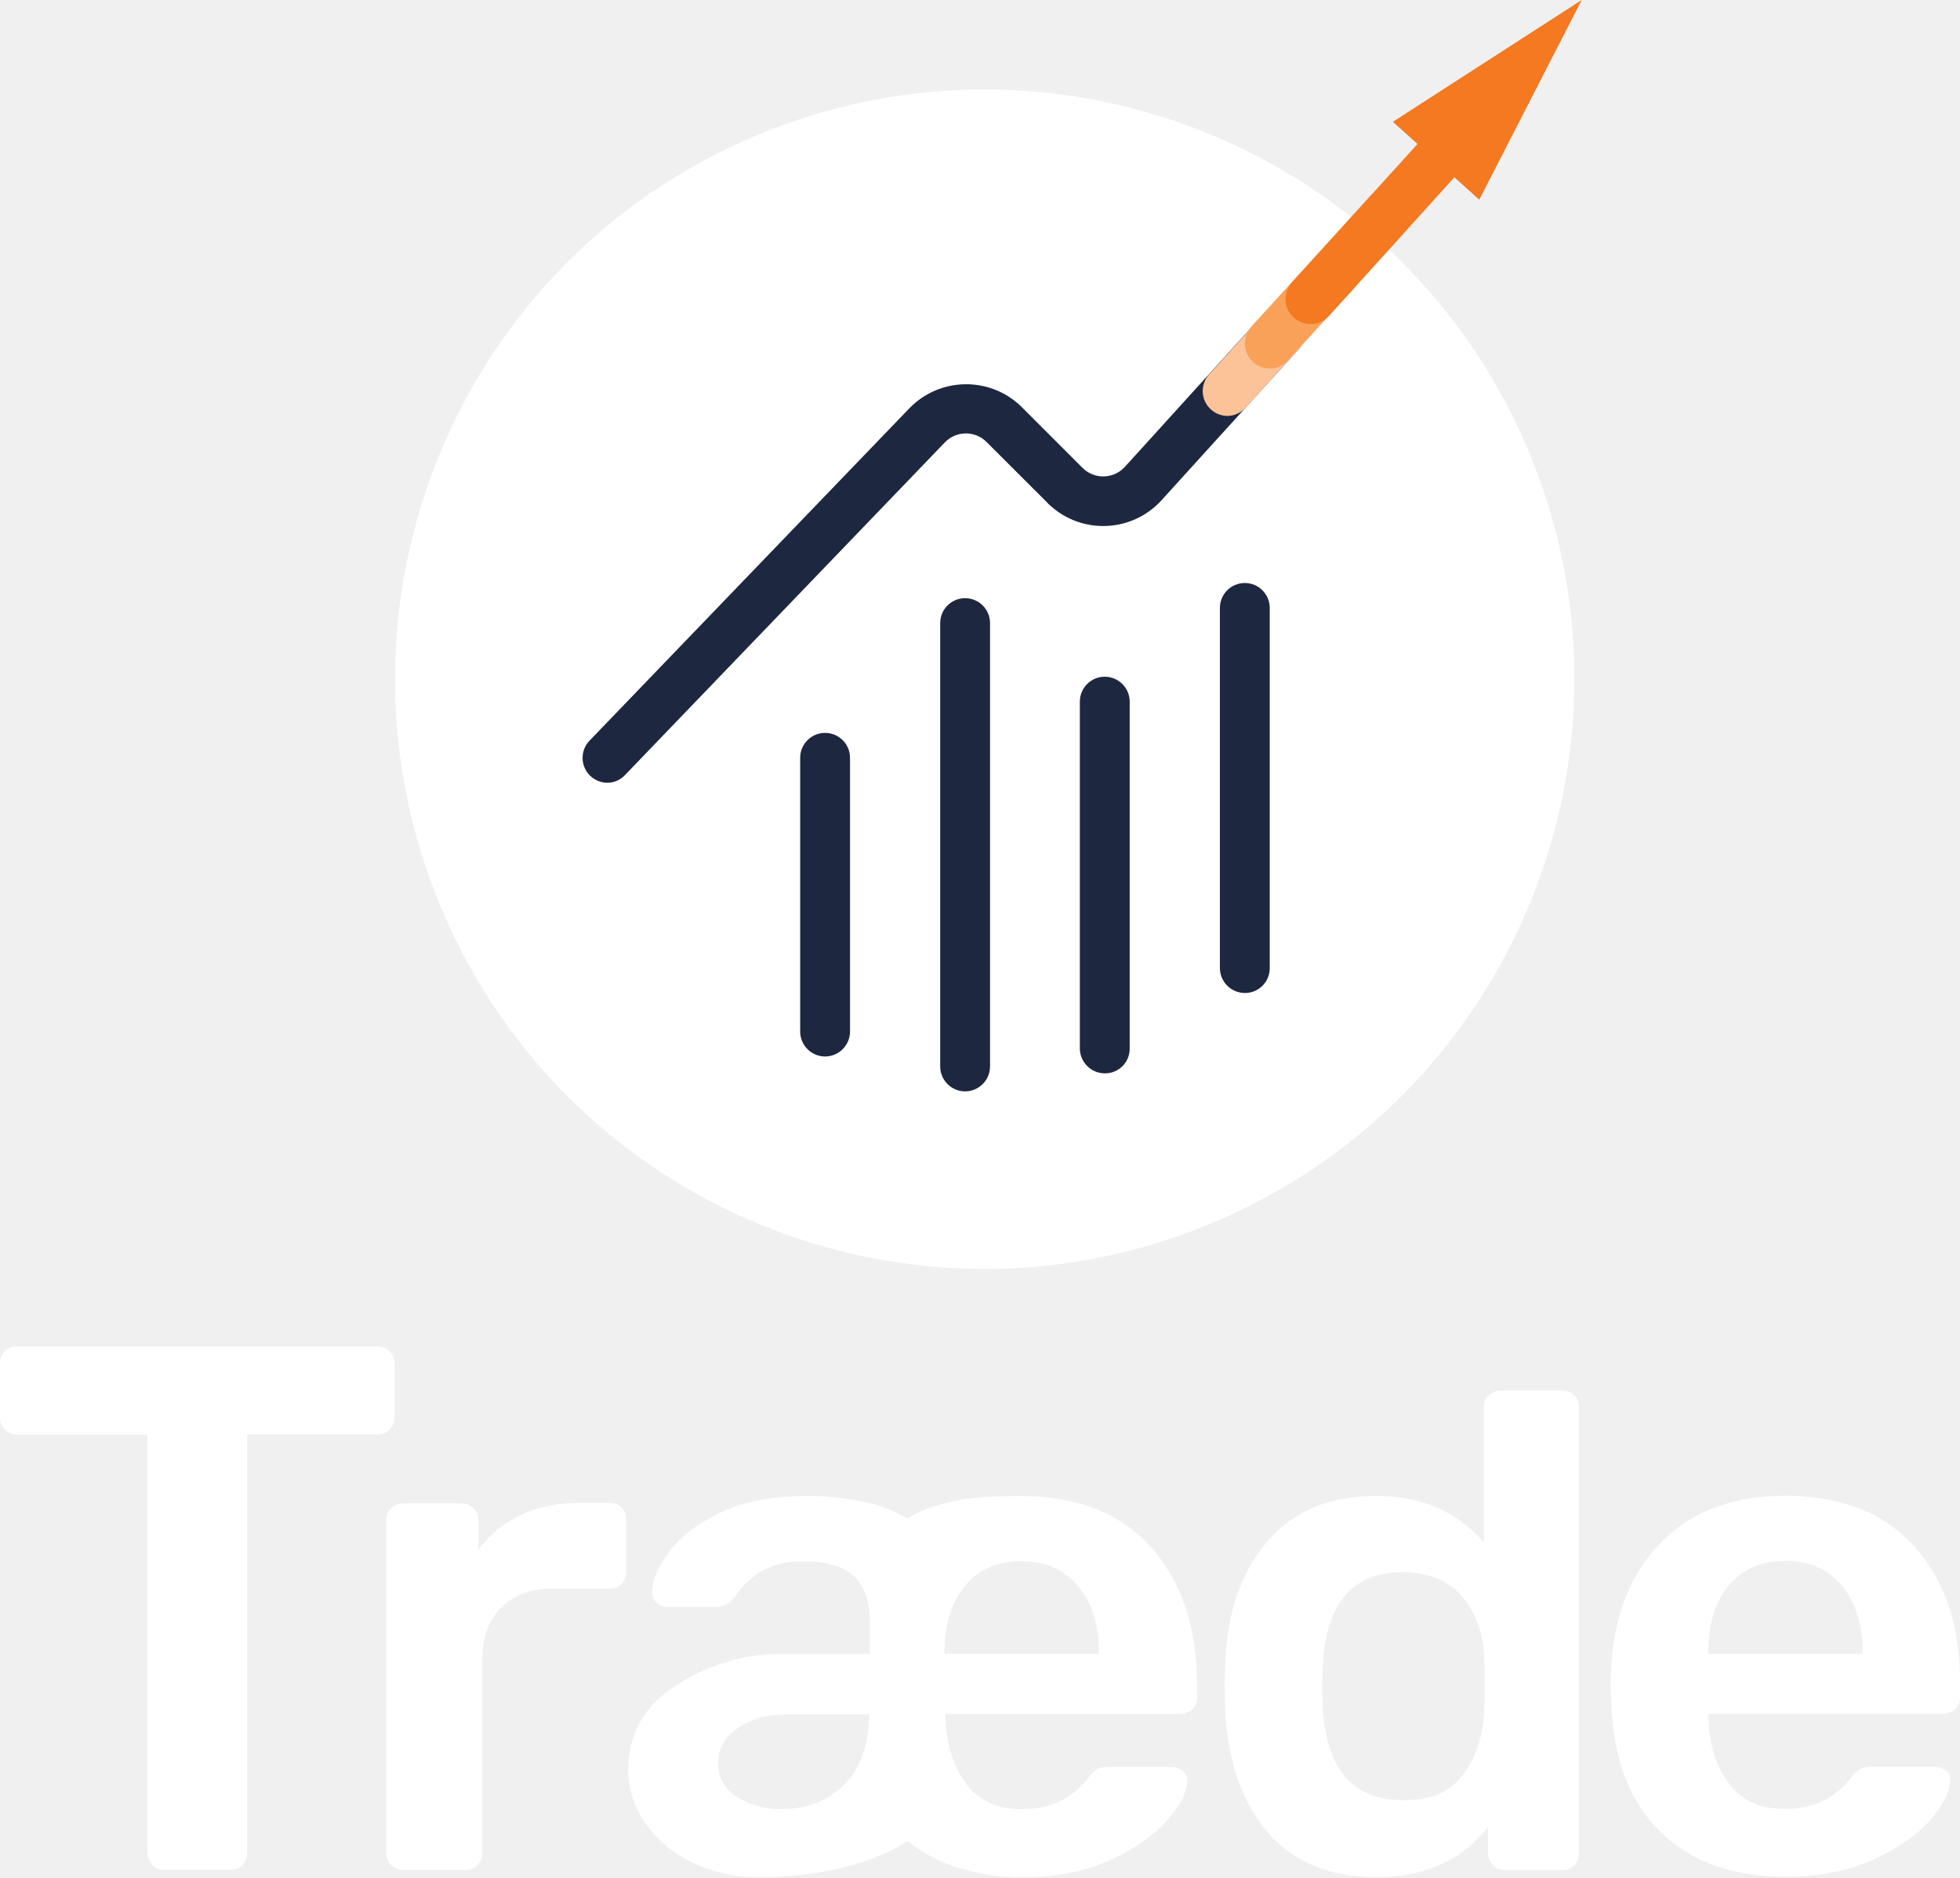
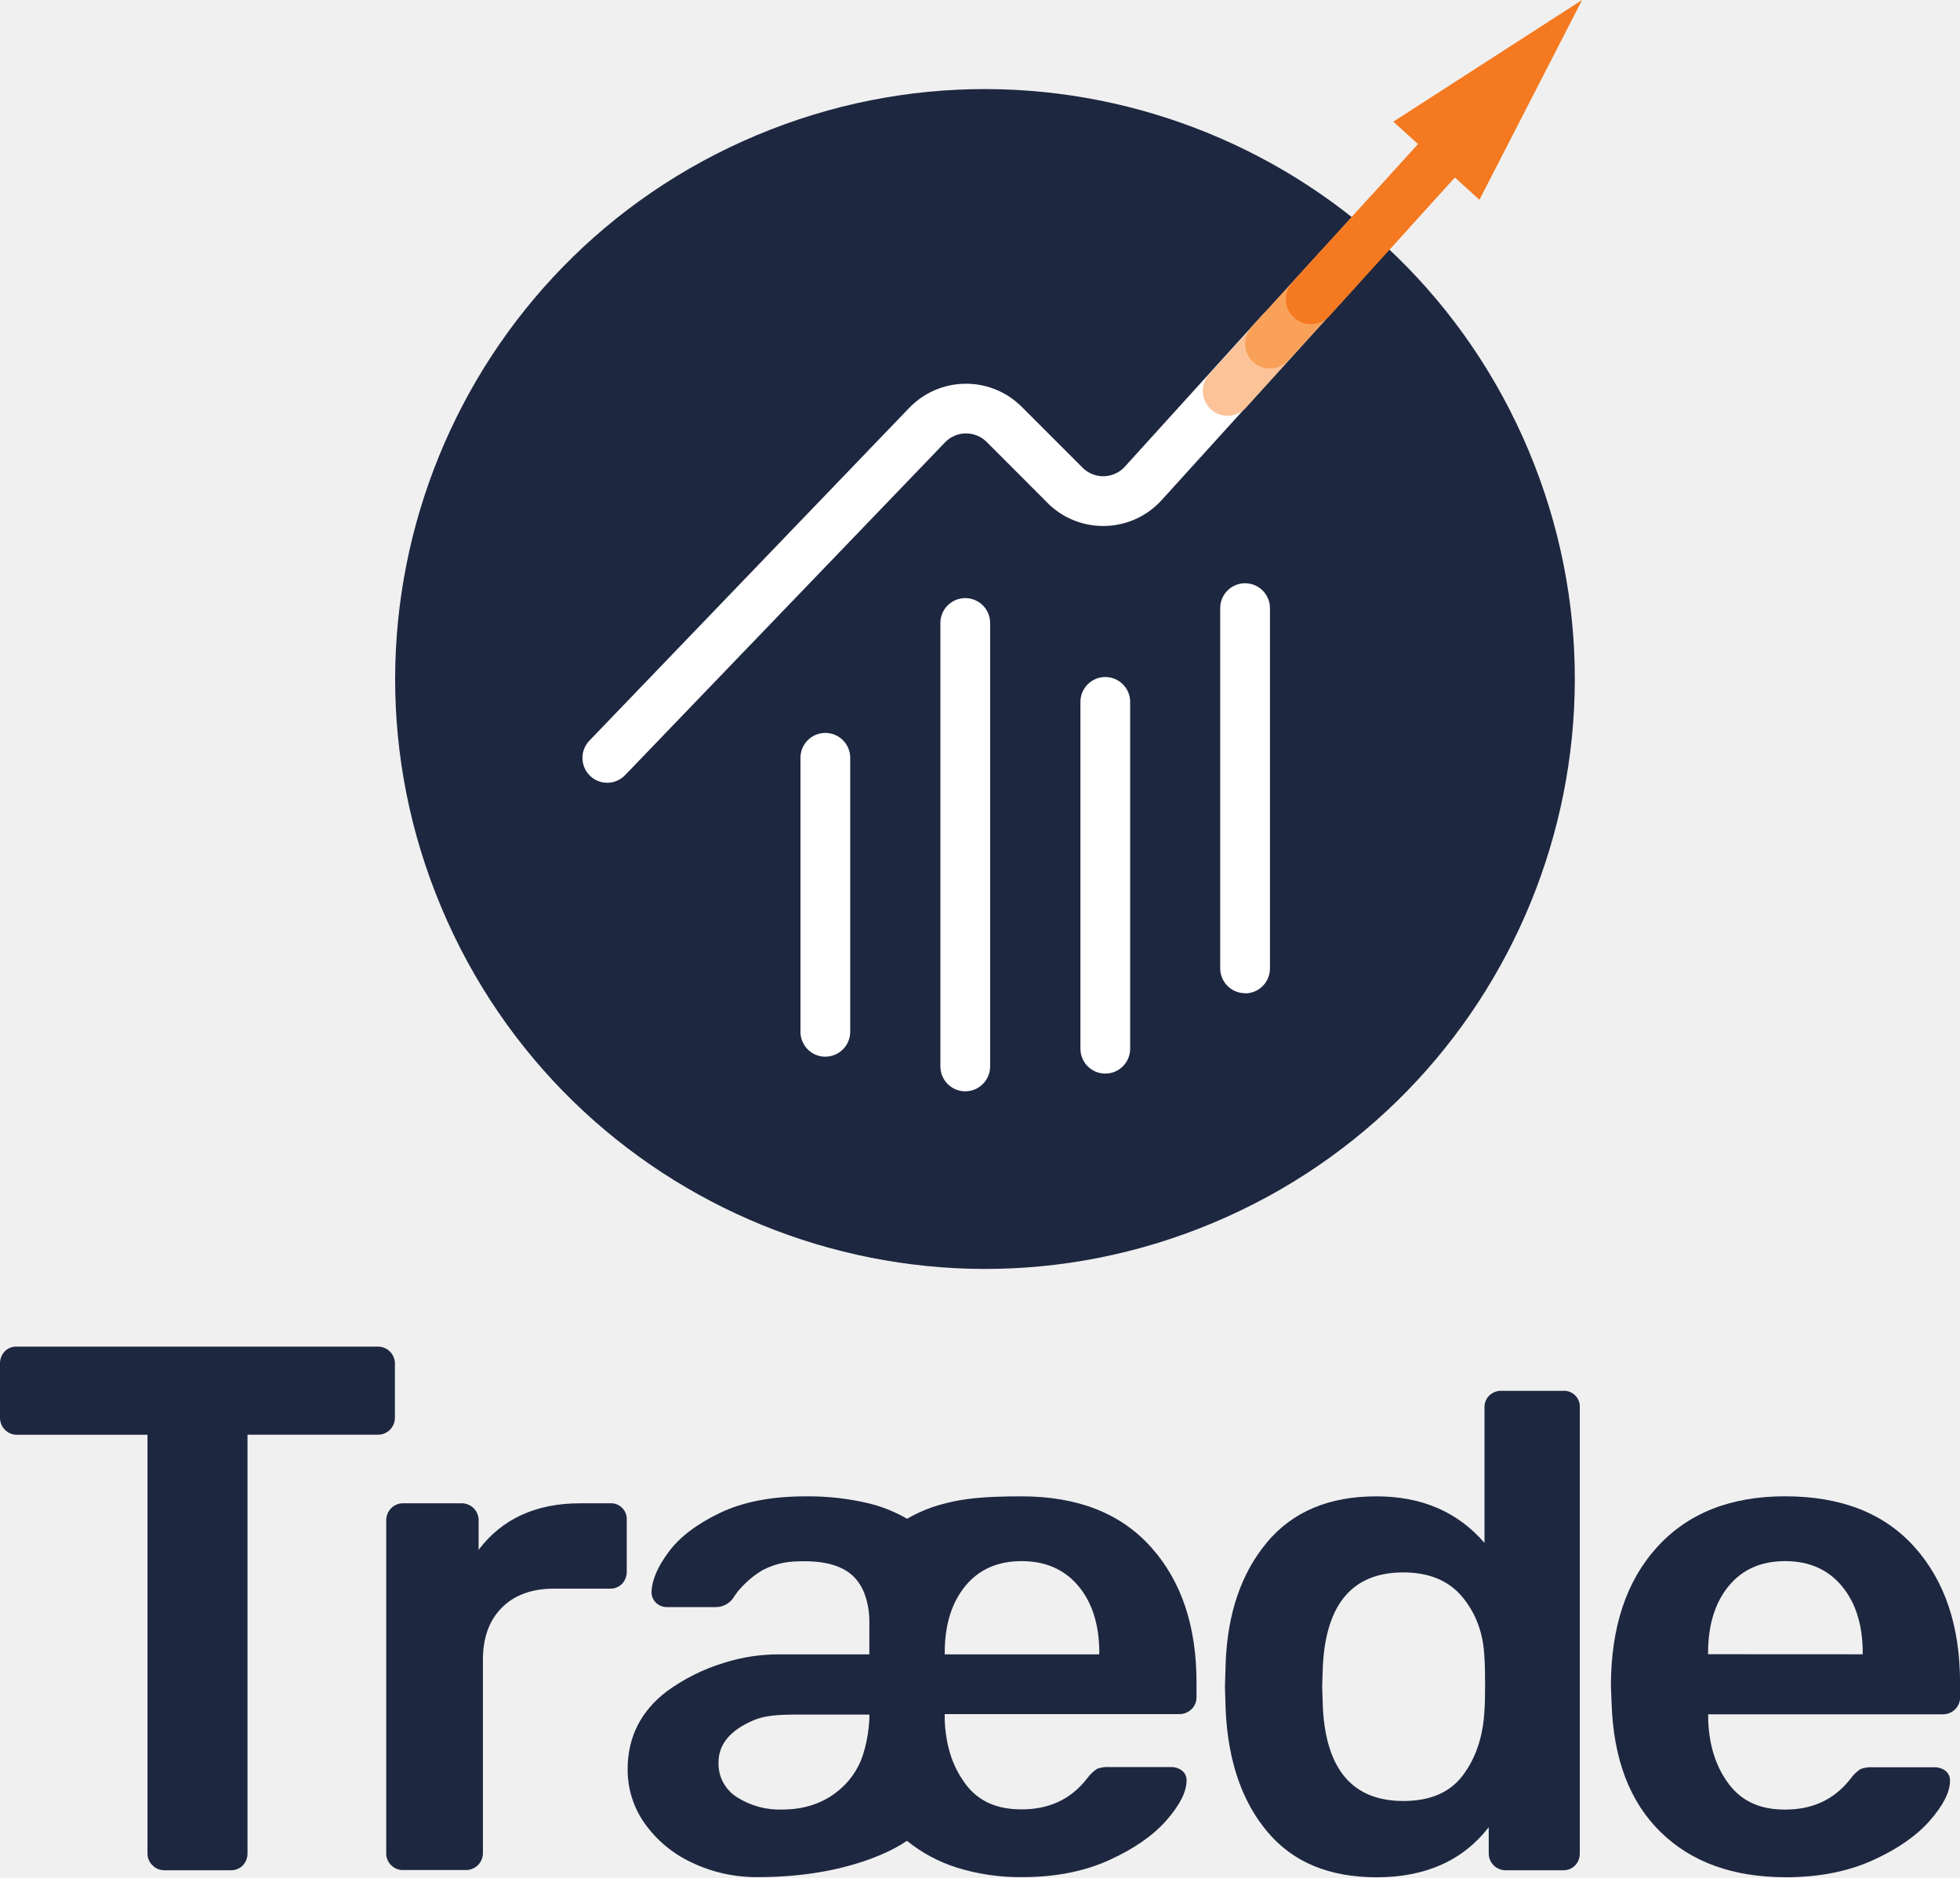
- <svg xmlns="http://www.w3.org/2000/svg" viewBox="0 0 747.21 715.53">
+ <svg xmlns="http://www.w3.org/2000/svg" viewBox="0 0 723.5 692.84">
  <defs>
-     <style>.cls-1{fill:#fff;}.cls-2{fill:#1e2740;}.cls-3{fill:#fcc398;}.cls-4{fill:#f9a159;}.cls-5{fill:#f47920;}</style>
+     <style>.cls-1{fill:#1e2740;}.cls-2{fill:#fff;}.cls-3{fill:#fcc398;}.cls-4{fill:#f9a159;}.cls-5{fill:#f47920;}</style>
  </defs>
  <g id="Layer_2" data-name="Layer 2">
    <g id="Layer_1-2" data-name="Layer 1">
-       <g id="Traede-NColor-2">
-         <path class="cls-1" d="M58.06,710.81a6.38,6.38,0,0,1-1.87-4.54V546.79H6.43a6.42,6.42,0,0,1-4.55-1.87A6.17,6.17,0,0,1,0,540.1V519.9a6.54,6.54,0,0,1,1.74-4.82,5.76,5.76,0,0,1,4.68-1.87H143.7a6.36,6.36,0,0,1,6.69,6V540.1a6.34,6.34,0,0,1-6,6.68H94.23V706.27a6.23,6.23,0,0,1-1.74,4.54,5.74,5.74,0,0,1-4.69,1.88H62.49A5.78,5.78,0,0,1,58.06,710.81Z" />
-         <path class="cls-1" d="M149.06,710.81a6.38,6.38,0,0,1-1.87-4.54V579.7a7,7,0,0,1,1.87-4.81,6.36,6.36,0,0,1,4.55-1.88h22.07a6.36,6.36,0,0,1,6.69,6v11.64c9-11.77,21.81-17.79,38.67-17.79h11.24a6,6,0,0,1,6.42,5.55v20.67a6.25,6.25,0,0,1-1.74,4.55,5.67,5.67,0,0,1-4.68,1.87H211c-8.43,0-15.11,2.41-19.93,7.23s-7.23,11.5-7.23,19.93v73.72a6.34,6.34,0,0,1-6.26,6.42H153.41A7.36,7.36,0,0,1,149.06,710.81Z" />
-         <path class="cls-1" d="M483,698.1c-9.63-11.5-15-27-15.92-46.42l-.26-8.83.26-8.83c.67-19,5.89-34.38,15.79-46.16s23.68-17.66,41.74-17.66c17.26,0,30.91,5.89,41.07,17.8V536.49a5.71,5.71,0,0,1,1.88-4.68,6.46,6.46,0,0,1,4.55-1.74H595.5a6,6,0,0,1,6.42,5.55V706.4a6.25,6.25,0,0,1-1.74,4.55,5.67,5.67,0,0,1-4.68,1.87H573.69a6.42,6.42,0,0,1-6.42-6.42v-10c-9.9,12.71-24.08,19.13-42.81,19.13C506.53,715.36,492.75,709.65,483,698.1Zm74.66-21.53c5-6.56,7.62-14.59,8.16-24.35.13-2.14.27-5.49.27-10.17s-.14-8.3-.27-10.44c-.4-9-3.08-16.59-8.3-22.88s-12.71-9.36-22.61-9.49c-19.13,0-29.43,11.77-30.63,35.45l-.27,8,.27,8c1.2,23.68,11.5,35.46,30.63,35.46,10.17.18,17.8-3,22.75-9.58Z" />
-         <path class="cls-1" d="M633,698.24c-11.77-11.51-17.93-27.83-18.73-49l-.27-6.69q0-33.51,17.66-53c11.78-12.84,28-19.4,48.83-19.4,21.41,0,37.73,6.43,49.37,19.4s17.39,30.11,17.39,51.65v5.61a6.31,6.31,0,0,1-1.87,4.55,6.16,6.16,0,0,1-4.81,1.88H651.29v2.14c.4,10,3.08,18.33,8.16,24.88s12.17,9.23,21.14,9.23c10.17,0,18.59-3.61,25-11.77a13.81,13.81,0,0,1,3.74-3.61,10.69,10.69,0,0,1,4.55-.67h23.68a6.65,6.65,0,0,1,4.15,1.34,4.23,4.23,0,0,1,1.74,3.74q0,6.42-7.63,15.25c-5.08,5.89-12.44,10.84-21.8,15.12s-20.47,6.42-33,6.42C660.65,715.36,644.73,709.74,633,698.24Zm77.1-67.83v-.54c0-10.57-2.67-19-7.89-25.42s-12.58-9.5-21.68-9.5-16.32,3.22-21.54,9.5-7.76,14.85-7.76,25.42v.54Z" />
-         <path class="cls-1" d="M438.7,589.65c-11.51-12.84-28-19.4-49.37-19.4-15,0-22.07.94-29,2.68A52.65,52.65,0,0,0,347.22,578c-.46.25-.9.52-1.34.81l-1.34-.81a51.89,51.89,0,0,0-13.11-5.08,98.67,98.67,0,0,0-24.21-2.68c-12.85,0-23.82,2.14-32.51,6.29s-15.26,9.1-19.54,14.85-6.42,10.71-6.55,15.25a5.22,5.22,0,0,0,1.74,4.29,5.74,5.74,0,0,0,4.14,1.6h18.56a8.57,8.57,0,0,0,7-3.75A27.86,27.86,0,0,1,283,604.9a32.9,32.9,0,0,1,8.3-6.55c5.75-2.81,9.76-3.21,15.65-3.21,8.56,0,14.85,2,18.86,5.88a18.6,18.6,0,0,1,4,6.16,29.72,29.72,0,0,1,1.87,11.24v12H297.29a67.62,67.62,0,0,0-20.74,3.23,72.11,72.11,0,0,0-22.21,11.1c-9.9,7.63-14.72,17.4-14.85,29.57A36,36,0,0,0,246.06,695a45.68,45.68,0,0,0,18.06,15,56.52,56.52,0,0,0,25.15,5.49c35.19,0,53.38-11.51,56.32-13.52l.4-.26a57.41,57.41,0,0,0,19.14,10.16A78.35,78.35,0,0,0,390,715.52c12.58,0,23.55-2.14,33-6.42s16.72-9.37,21.94-15.26,7.62-10.83,7.62-15.25a4.16,4.16,0,0,0-1.74-3.74,6.64,6.64,0,0,0-4.14-1.34H423.06a10.39,10.39,0,0,0-4.55.67,16.07,16.07,0,0,0-3.75,3.61c-6.42,8.29-14.85,11.77-25,11.77-9,0-16-2.67-21.13-9.23a2.75,2.75,0,0,1-.54-.8q-7-9.63-7.63-24.08v-2.14H449.7a7,7,0,0,0,4.82-1.88,6.37,6.37,0,0,0,1.87-4.55v-5.63C456.06,619.71,450.34,602.45,438.7,589.65ZM327,673.22a29.42,29.42,0,0,1-4.82,6.69c-6.29,6.42-14.31,9.63-24.21,9.63a31.2,31.2,0,0,1-17.13-4.68,14.83,14.83,0,0,1-7.09-13.21c0-7,4.55-12.44,13.65-16.18,2.54-1.07,6.15-2,15.25-2H331.4C331.4,659.44,329.93,667.87,327,673.22Zm91.91-42.81H360.06v-.54c0-9.23,2-16.72,5.89-22.74a17.86,17.86,0,0,1,1.87-2.54c5.22-6.42,12.31-9.5,21.54-9.5s16.32,3.21,21.68,9.5,7.89,14.85,7.89,25.42Z" />
-         <path class="cls-1" d="M582.66,171.78C534.63,57.4,402.84,3.65,288.32,51.65S120.15,231.45,168.18,346s180,168.17,294.33,120S630.7,286.2,582.66,171.78Z" />
-         <path class="cls-2" d="M314.54,402.7a9.53,9.53,0,0,1-9.49-9.5V288.85a9.5,9.5,0,0,1,19,0h0V393.2a9.53,9.53,0,0,1-9.5,9.5Z" />
-         <path class="cls-2" d="M367.93,416a9.53,9.53,0,0,1-9.5-9.5v-169a9.5,9.5,0,0,1,19,0v169A9.53,9.53,0,0,1,367.93,416Z" />
-         <path class="cls-2" d="M421.17,409.12a9.53,9.53,0,0,1-9.5-9.5V267.44a9.5,9.5,0,0,1,19,0h0V399.65a9.36,9.36,0,0,1-9.25,9.47Z" />
-         <path class="cls-2" d="M474.56,378.49a9.53,9.53,0,0,1-9.5-9.5V231.72a9.5,9.5,0,1,1,19,0h0V369a9.45,9.45,0,0,1-9.4,9.5h-.1Z" />
-         <path class="cls-2" d="M231.6,298.35a9.47,9.47,0,0,1-6.83-16.06L346.65,155.65a30.17,30.17,0,0,1,42.55-.81l.4.4,23.15,23.15a11.14,11.14,0,0,0,15.65,0l.4-.4,52.71-58.07a9.47,9.47,0,0,1,14,12.71l-52.66,58a30.06,30.06,0,0,1-42.47,2.07l-.08-.07a7.73,7.73,0,0,1-1.07-1.07l-23.17-23.14a11.14,11.14,0,0,0-15.75.1l-.17.17L238.29,295.4A9.13,9.13,0,0,1,231.6,298.35Z" />
-         <path class="cls-3" d="M468,158.54a9.53,9.53,0,0,1-9.5-9.5,9.71,9.71,0,0,1,2.41-6.29l42.68-47.1a9.43,9.43,0,0,1,13.91,12.71l-42.68,47.09A9.58,9.58,0,0,1,468,158.54Z" />
-         <path class="cls-4" d="M484.06,140.48a9.53,9.53,0,0,1-9.49-9.5,10,10,0,0,1,2.4-6.42l45.48-49.91a9.47,9.47,0,0,1,14,12.71h0l-45.44,49.91A8.81,8.81,0,0,1,484.06,140.48Z" />
-         <path class="cls-5" d="M499.57,123.49a9.53,9.53,0,0,1-9.5-9.5,9.71,9.71,0,0,1,2.41-6.29l58.07-64a9.47,9.47,0,1,1,14.73,11.91,9.23,9.23,0,0,1-.73.8l-57.89,64A9.37,9.37,0,0,1,499.57,123.49Z" />
-         <polygon class="cls-5" points="531.01 46.43 602.99 0 563.93 76.12 531.01 46.43" />
+       <g id="Layer_2-2" data-name="Layer 2">
+         <g id="Traede-NColor">
+           <g id="Traede-NColor-2">
+             <path class="cls-1" d="M56.26,688.4A6,6,0,0,1,54.44,684V529.52H6.26a6,6,0,0,1-4.42-1.82A6.27,6.27,0,0,1,0,523V503.49a6.54,6.54,0,0,1,1.7-4.69A5.89,5.89,0,0,1,6.26,497h133a6.25,6.25,0,0,1,6.51,6V523a6.25,6.25,0,0,1-6,6.51H91.36V684a6.33,6.33,0,0,1-1.7,4.43,5.91,5.91,0,0,1-4.55,1.82H60.68A6,6,0,0,1,56.26,688.4Z" />
+             <path class="cls-1" d="M144.39,688.4a6,6,0,0,1-1.82-4.43V561.33a6.32,6.32,0,0,1,1.82-4.69,6,6,0,0,1,4.43-1.82h21.35a6.24,6.24,0,0,1,6.5,5.95V572q13-17.18,37.49-17.18H225.1a5.84,5.84,0,0,1,6.25,5.38,6.31,6.31,0,0,1,0,.87v19a6.36,6.36,0,0,1-1.69,4.43,5.93,5.93,0,0,1-4.56,1.82H204.53q-12.27,0-19.27,7t-7,19.27v71.33a6.23,6.23,0,0,1-6.21,6.25H148.82A6,6,0,0,1,144.39,688.4Z" />
+             <path class="cls-1" d="M467.79,676q-14.07-16.78-15.36-44.91l-.26-8.59.26-8.59q1-27.6,15.23-44.65t40.48-17q25,0,39.84,17.18V519.58A5.88,5.88,0,0,1,549.8,515a6.27,6.27,0,0,1,4.46-1.69h22.65a5.83,5.83,0,0,1,6.24,5.39,6.17,6.17,0,0,1,0,.86V684a6.27,6.27,0,0,1-1.69,4.43,5.92,5.92,0,0,1-4.55,1.82H555.79a6.21,6.21,0,0,1-6.25-6.17v-9.72q-14.32,18.49-41.4,18.49Q481.85,692.84,467.79,676ZM540,655.2q7.14-9.5,7.94-23.56c.17-2.08.26-5.37.26-9.89s-.09-8-.26-10.15q-.54-13-8.07-22.13T518,580.33q-27.87,0-29.68,34.37l-.26,7.81.26,7.81q1.8,34.36,29.68,34.37Q532.88,664.71,540,655.2Z" />
+             <path class="cls-1" d="M613,676.16q-17.07-16.65-18.1-47.38l-.26-6.51q0-32.53,17.06-51.29t47.25-18.74q31,0,47.77,18.74t16.8,50v5.47a6.07,6.07,0,0,1-1.83,4.42A6.34,6.34,0,0,1,717,632.7H630.55v2.08q.53,14.58,7.94,24.08c5,6.34,11.76,9,20.44,9,9.89,0,18-3.46,24.21-11.44a14.21,14.21,0,0,1,3.65-3.52,10.71,10.71,0,0,1,4.42-.65h22.91a6.5,6.5,0,0,1,4,1.3,4.39,4.39,0,0,1,1.69,3.65q0,6.24-7.42,14.71t-21.13,14.67q-13.8,6.24-32,6.25Q630,692.83,613,676.16Zm74.59-65.61V610q0-15.35-7.68-24.6t-21-9.24q-13.27,0-20.83,9.24T630.51,610v.52Z" />
+             <path class="cls-1" d="M424.88,571q-16.8-18.75-47.78-18.74c-14.56,0-21.38.86-28.16,2.59a53.42,53.42,0,0,0-12.76,4.92c-.46.25-1.35.77-1.35.77l-1.35-.77a53.75,53.75,0,0,0-12.76-4.92,95.58,95.58,0,0,0-23.46-2.59q-18.75,0-31.5,6.11t-18.88,14.32q-6.12,8.21-6.37,14.71a5.35,5.35,0,0,0,1.69,4.17,5.71,5.71,0,0,0,4,1.56h18a7.84,7.84,0,0,0,6.68-3.66,20.51,20.51,0,0,1,2.9-3.73,33.72,33.72,0,0,1,8-6.41c5.55-2.69,9.44-3.12,15.17-3.12q12.49,0,18.23,5.73a17.93,17.93,0,0,1,3.85,6,29.32,29.32,0,0,1,1.87,10.93v11.71H287.56a66.19,66.19,0,0,0-20.11,3.06A70.28,70.28,0,0,0,246,624.33q-14.31,11-14.32,28.66A34.16,34.16,0,0,0,238,673a44.16,44.16,0,0,0,17.45,14.45,55.33,55.33,0,0,0,24.34,5.34c34.08,0,51.74-11.17,54.6-13.15l.38-.26a56.25,56.25,0,0,0,18.47,9.91,78.28,78.28,0,0,0,24.13,3.5q18.23,0,32-6.25t21.21-14.71q7.41-8.46,7.42-14.71a4.39,4.39,0,0,0-1.69-3.65,6.43,6.43,0,0,0-4-1.3H409.39a10.76,10.76,0,0,0-4.43.65,14.21,14.21,0,0,0-3.65,3.52c-6.24,8-14.32,11.44-24.21,11.44-8.68,0-15.49-2.63-20.44-9-.2-.26-.37-.54-.57-.81q-6.84-9.3-7.37-23.27v-2.08h86.44a6.38,6.38,0,0,0,4.69-1.83,6,6,0,0,0,1.82-4.42v-5.47Q441.67,589.72,424.88,571ZM316.73,652a28.6,28.6,0,0,1-4.64,6.48q-9.12,9.38-23.43,9.37a29.32,29.32,0,0,1-16.53-4.5,14.56,14.56,0,0,1-6.9-12.89c0-6.79,4.41-12,13.17-15.66,2.5-1,5.92-2,14.82-2h27.72C320.94,638.59,319.52,646.75,316.73,652Zm89-41.43h-57V610q0-13.35,5.72-22.08a27.85,27.85,0,0,1,1.83-2.52q7.56-9.24,20.83-9.24t21,9.24q7.68,9.24,7.68,24.6Z" />
+             <path class="cls-1" d="M564.26,166.27C517.68,55.44,390.08,3.36,279.25,49.93s-162.91,174.18-116.33,285,174.17,162.92,285,116.34a217.67,217.67,0,0,0,116.34-285ZM510.7,104.39l-.09-.08Z" />
+             <path class="cls-2" d="M304.66,390a9.18,9.18,0,0,1-9.18-9.18V279.68a9.18,9.18,0,1,1,18.36,0V380.8a9.18,9.18,0,0,1-9.18,9.18Z" />
+             <path class="cls-2" d="M356.31,402.77a9.18,9.18,0,0,1-9.18-9.18V229.92a9.18,9.18,0,0,1,18.36,0V393.59A9.18,9.18,0,0,1,356.31,402.77Z" />
+             <path class="cls-2" d="M408,396.23a9.18,9.18,0,0,1-9.18-9.18v-128a9.18,9.18,0,1,1,18.36,0v128A9.18,9.18,0,0,1,408,396.23Z" />
+             <path class="cls-2" d="M459.6,366.56a9.18,9.18,0,0,1-9.18-9.18V224.44a9.18,9.18,0,1,1,18.36,0v133a9.18,9.18,0,0,1-9.18,9.18Z" />
+             <path class="cls-2" d="M224.26,288.9a9.18,9.18,0,0,1-6.67-15.57l118-122.76a29.11,29.11,0,0,1,41.16-.82l.42.41,22.46,22.46a10.76,10.76,0,0,0,15.21,0c.13-.12.25-.25.37-.38l51-56.22a9.18,9.18,0,0,1,13.6,12.34l-51,56.21a29.13,29.13,0,0,1-41.15,2c-.35-.31-.69-.64-1-1l-22.45-22.46a10.79,10.79,0,0,0-7.72-3.15,10.63,10.63,0,0,0-7.65,3.31L230.82,286A9.19,9.19,0,0,1,224.26,288.9Z" />
+             <path class="cls-3" d="M453.18,153.45a9.17,9.17,0,0,1-6.8-15.34L487.7,92.54a9.18,9.18,0,0,1,13.56,12.33l-41.32,45.57A9.18,9.18,0,0,1,453.18,153.45Z" />
+             <path class="cls-4" d="M468.8,136A9.17,9.17,0,0,1,462,120.64l44-48.29a9.18,9.18,0,1,1,13.57,12.37h0l-44,48.28A9.17,9.17,0,0,1,468.8,136Z" />
+             <path class="cls-5" d="M483.87,119.6a9.17,9.17,0,0,1-6.8-15.34l56.19-61.93a9.18,9.18,0,0,1,13.61,12.33l-56.17,62A9.16,9.16,0,0,1,483.87,119.6Z" />
+             <polygon class="cls-5" points="514.32 44.9 584 0 546.11 73.73 514.32 44.9" />
+           </g>
+         </g>
      </g>
    </g>
  </g>
</svg>
